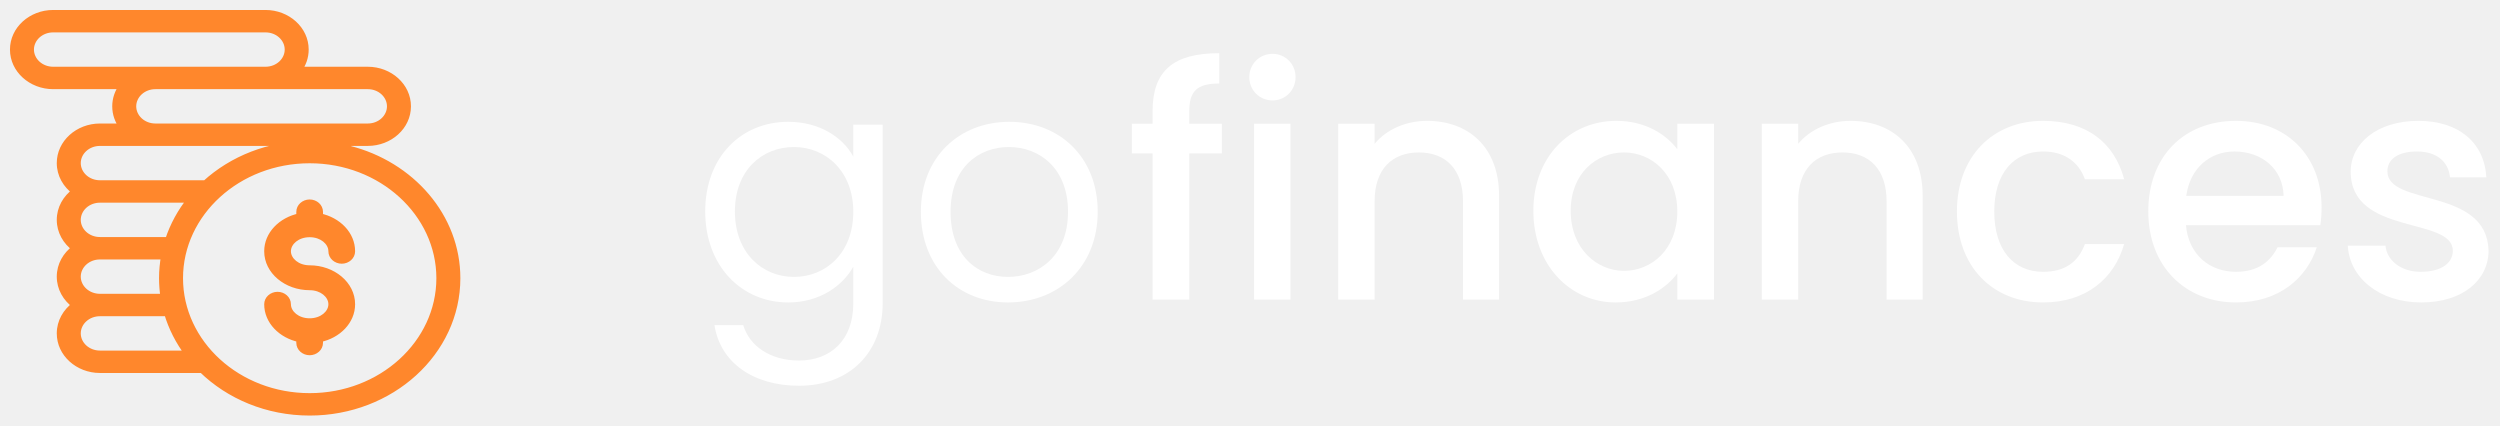
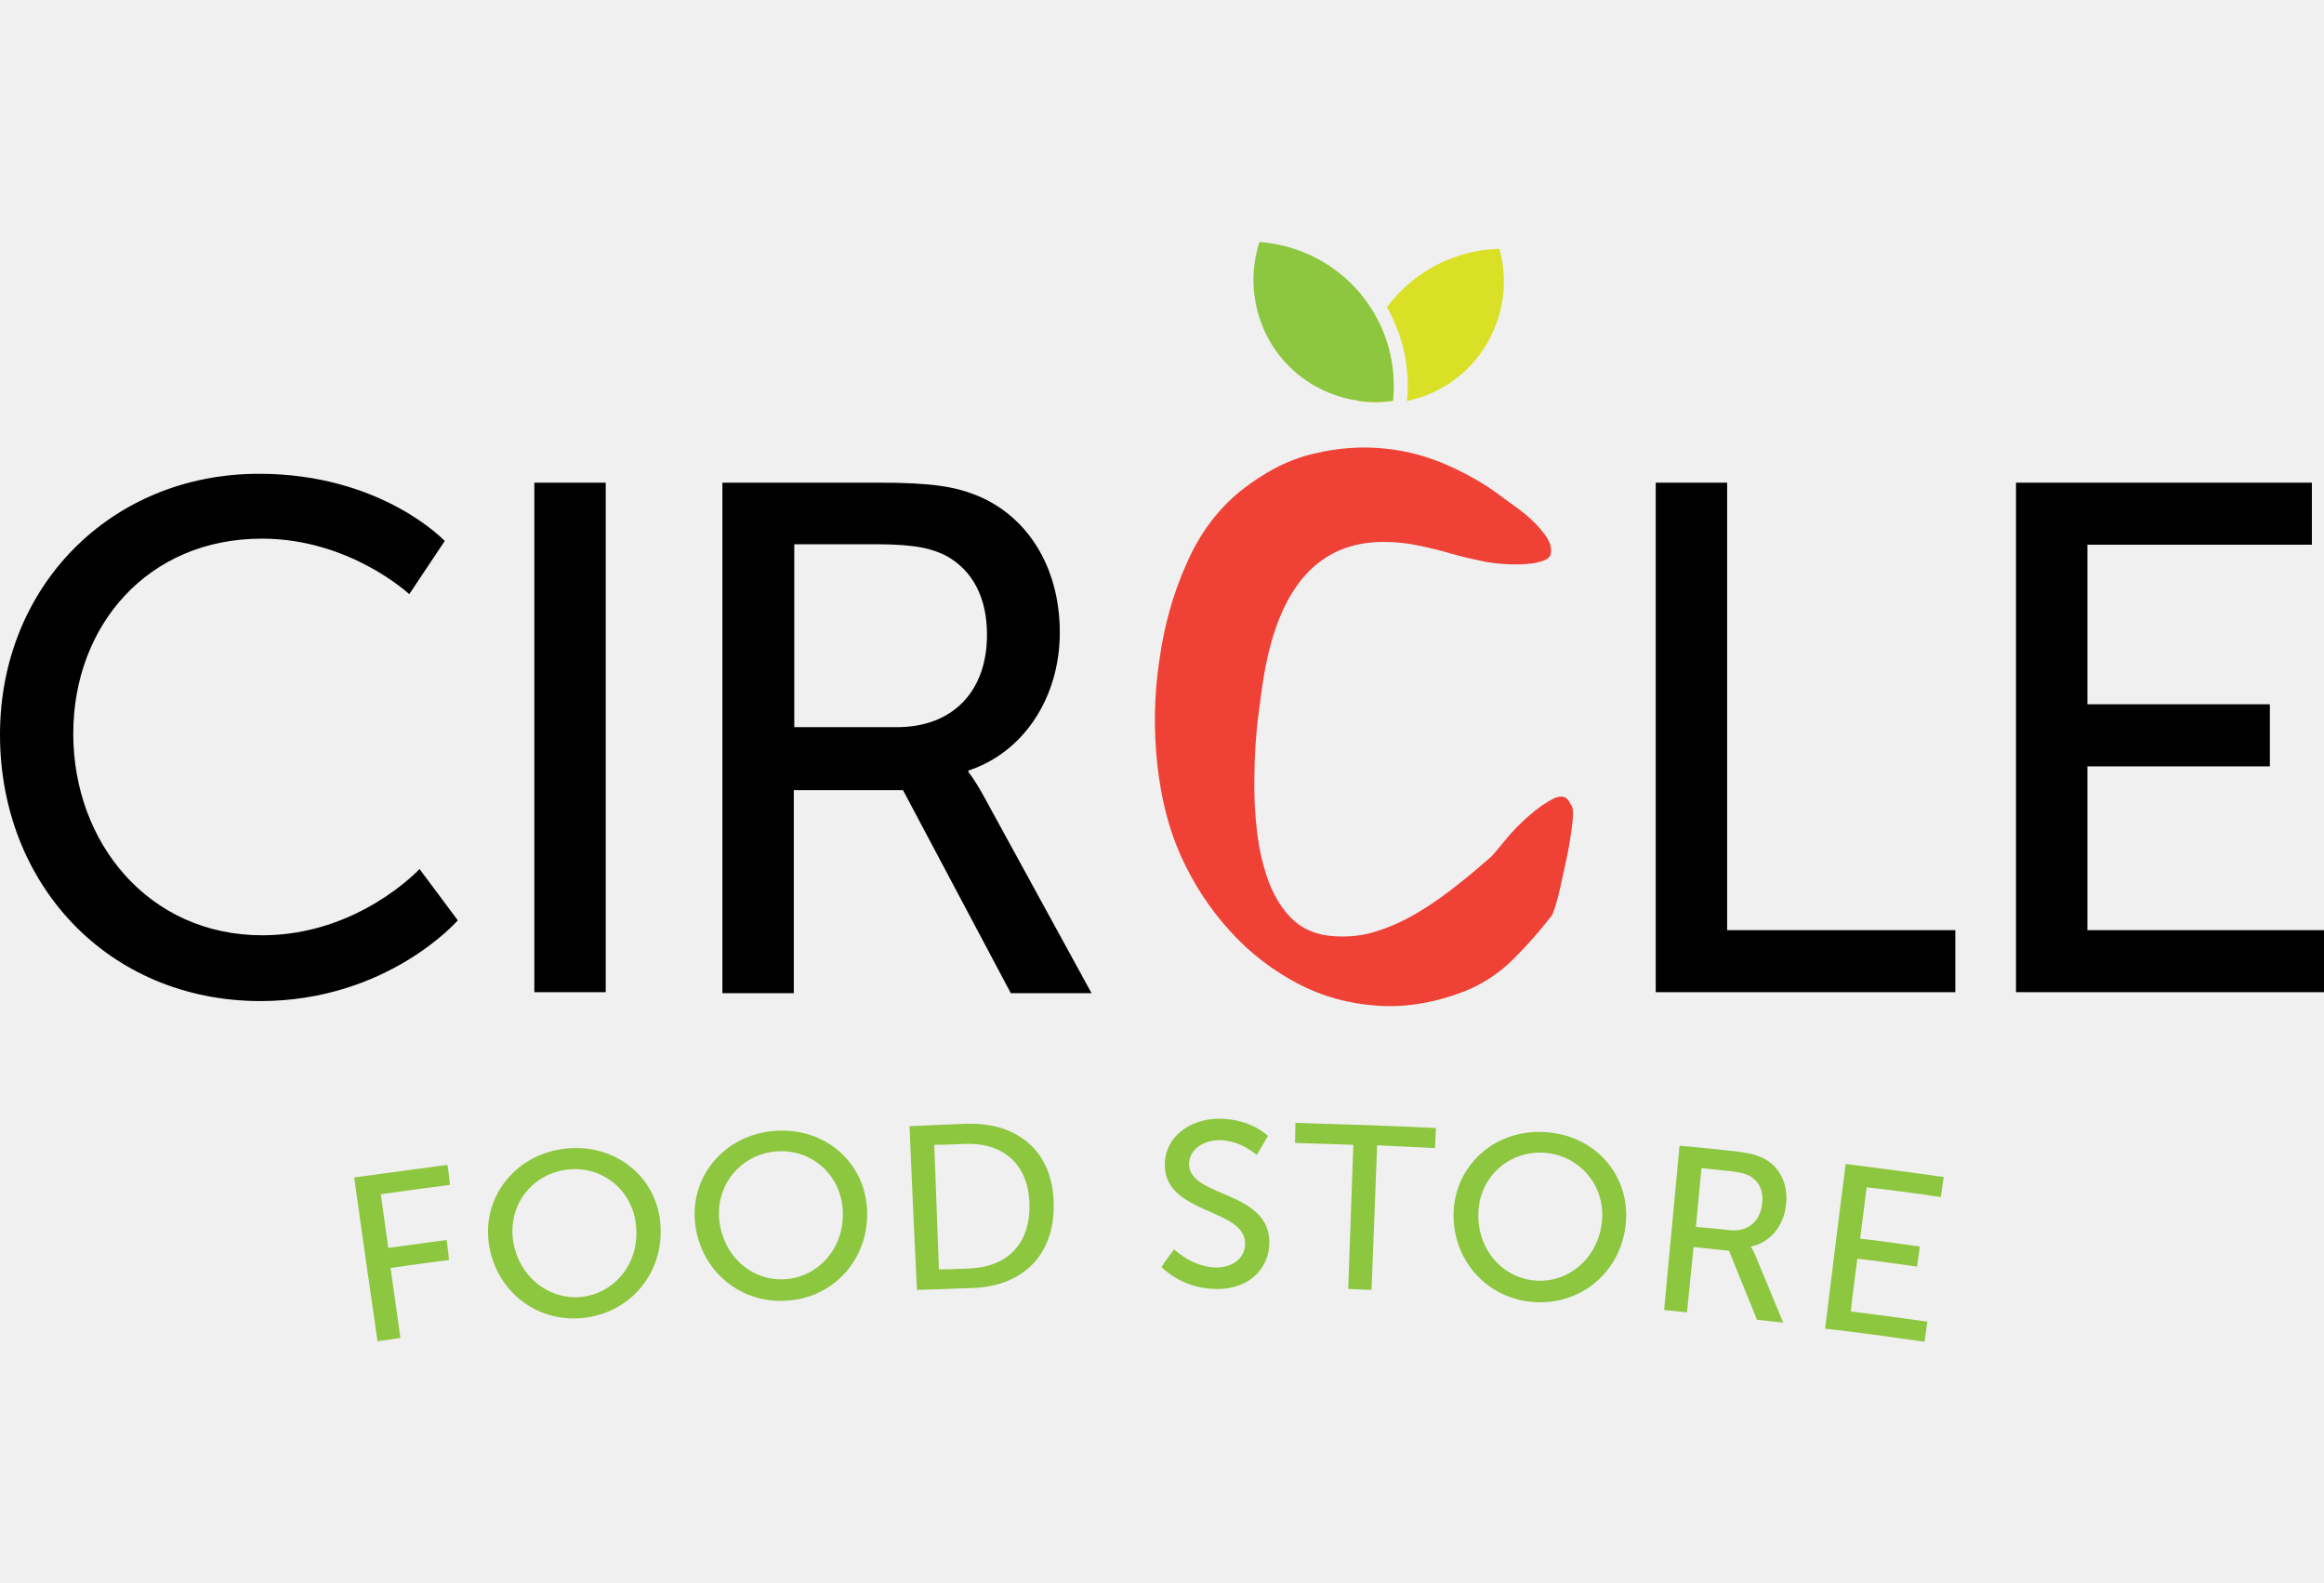
- <svg xmlns="http://www.w3.org/2000/svg" width="188" height="32" viewBox="0 0 188 32" fill="none">
-   <path fill-rule="evenodd" clip-rule="evenodd" d="M25.959 10.723C26.072 10.874 26.169 11.036 26.249 11.208C30.926 12.388 34.369 16.296 34.369 20.921C34.369 26.479 29.398 31 23.289 31C20.1 31 17.221 29.767 15.198 27.798H7.517C5.864 27.798 4.519 26.575 4.519 25.071C4.519 24.207 4.963 23.437 5.654 22.937C4.963 22.437 4.519 21.666 4.519 20.802C4.519 19.939 4.963 19.168 5.654 18.668C4.963 18.168 4.519 17.397 4.519 16.534C4.519 15.67 4.963 14.899 5.654 14.399C4.963 13.899 4.519 13.129 4.519 12.265C4.519 10.761 5.864 9.538 7.517 9.538H9.217C8.885 9.099 8.69 8.568 8.69 7.996C8.69 7.424 8.885 6.893 9.217 6.455H3.998C2.345 6.455 1 5.231 1 3.727C1 2.223 2.345 1 3.998 1H19.965C21.618 1 22.963 2.223 22.963 3.727C22.963 4.299 22.768 4.83 22.437 5.269H27.656C29.309 5.269 30.654 6.492 30.654 7.996C30.654 9.5 29.309 10.723 27.656 10.723H25.959ZM29.35 7.996C29.35 7.146 28.59 6.455 27.656 6.455H11.688C10.754 6.455 9.994 7.146 9.994 7.996C9.994 8.846 10.754 9.538 11.688 9.538H23.485H27.656C28.59 9.538 29.35 8.846 29.35 7.996ZM2.303 3.727C2.303 4.577 3.064 5.269 3.998 5.269H19.965C20.9 5.269 21.66 4.577 21.66 3.727C21.66 2.877 20.9 2.186 19.965 2.186H3.998C3.064 2.186 2.303 2.877 2.303 3.727ZM23.485 10.723H7.517C6.583 10.723 5.823 11.415 5.823 12.265C5.823 13.115 6.583 13.806 7.517 13.806H15.449C17.456 11.976 20.23 10.842 23.289 10.842C23.604 10.842 23.916 10.855 24.224 10.878C23.999 10.779 23.747 10.723 23.485 10.723ZM14.335 14.992H7.517C6.583 14.992 5.823 15.684 5.823 16.534C5.823 17.384 6.583 18.075 7.517 18.075H12.66C13.024 16.954 13.595 15.914 14.335 14.992ZM12.361 19.261H7.517C6.583 19.261 5.823 19.952 5.823 20.802C5.823 21.652 6.583 22.344 7.517 22.344H12.321C12.248 21.879 12.21 21.404 12.21 20.921C12.21 20.355 12.262 19.801 12.361 19.261ZM5.823 25.071C5.823 25.921 6.583 26.613 7.517 26.613H14.151C13.45 25.684 12.916 24.645 12.587 23.53H7.517C6.583 23.53 5.823 24.221 5.823 25.071ZM13.513 20.921C13.513 25.825 17.899 29.814 23.289 29.814C28.68 29.814 33.065 25.825 33.065 20.921C33.065 16.017 28.68 12.028 23.289 12.028C17.899 12.028 13.513 16.017 13.513 20.921ZM21.627 18.895C21.627 19.615 22.371 20.201 23.286 20.201C25.033 20.201 26.454 21.403 26.454 22.88C26.454 24.137 25.424 25.194 24.04 25.481V25.778C24.04 26.157 23.703 26.464 23.286 26.464C22.87 26.464 22.532 26.157 22.532 25.778V25.481C21.148 25.194 20.118 24.137 20.118 22.88C20.118 22.501 20.456 22.194 20.873 22.194C21.289 22.194 21.627 22.501 21.627 22.88C21.627 23.6 22.371 24.186 23.286 24.186C24.201 24.186 24.945 23.6 24.945 22.88C24.945 22.159 24.201 21.573 23.286 21.573C21.539 21.573 20.118 20.372 20.118 18.895C20.118 17.637 21.148 16.58 22.532 16.293V15.936C22.532 15.557 22.87 15.25 23.286 15.25C23.703 15.25 24.04 15.557 24.04 15.936V16.293C25.424 16.58 26.454 17.637 26.454 18.895C26.454 19.273 26.116 19.581 25.7 19.581C25.283 19.581 24.945 19.273 24.945 18.895C24.945 18.174 24.201 17.588 23.286 17.588C22.371 17.588 21.627 18.174 21.627 18.895Z" fill="#FF872C" />
-   <path d="M26.249 11.208L26.022 11.312L26.072 11.421L26.187 11.45L26.249 11.208ZM25.959 10.723V10.473H25.458L25.759 10.874L25.959 10.723ZM15.198 27.798L15.372 27.619L15.3 27.548H15.198V27.798ZM5.654 22.937L5.801 23.139L6.081 22.937L5.801 22.734L5.654 22.937ZM5.654 18.668L5.801 18.87L6.081 18.668L5.801 18.465L5.654 18.668ZM5.654 14.399L5.801 14.602L6.081 14.399L5.801 14.197L5.654 14.399ZM9.217 9.538V9.788H9.72L9.416 9.387L9.217 9.538ZM9.217 6.455L9.416 6.605L9.719 6.205H9.217V6.455ZM22.437 5.269L22.237 5.118L21.934 5.519H22.437V5.269ZM15.449 13.806V14.056H15.546L15.617 13.991L15.449 13.806ZM24.224 10.878L24.205 11.127L24.325 10.649L24.224 10.878ZM14.335 14.992L14.53 15.149L14.857 14.742H14.335V14.992ZM12.66 18.075V18.325H12.842L12.898 18.152L12.66 18.075ZM12.361 19.261L12.607 19.306L12.661 19.011H12.361V19.261ZM12.321 22.344V22.594H12.613L12.568 22.305L12.321 22.344ZM14.151 26.613V26.863H14.652L14.35 26.462L14.151 26.613ZM12.587 23.53L12.827 23.459L12.774 23.28H12.587V23.53ZM24.04 25.481L23.99 25.236L23.79 25.278V25.481H24.04ZM22.532 25.481H22.782V25.278L22.583 25.236L22.532 25.481ZM22.532 16.293L22.583 16.538L22.782 16.497V16.293H22.532ZM24.04 16.293H23.79V16.497L23.99 16.538L24.04 16.293ZM26.476 11.103C26.389 10.915 26.282 10.737 26.159 10.573L25.759 10.874C25.862 11.01 25.95 11.157 26.022 11.312L26.476 11.103ZM34.619 20.921C34.619 16.164 31.08 12.169 26.31 10.965L26.187 11.45C30.771 12.607 34.119 16.427 34.119 20.921H34.619ZM23.289 31.25C29.514 31.25 34.619 26.638 34.619 20.921H34.119C34.119 26.319 29.283 30.75 23.289 30.75V31.25ZM15.024 27.977C17.094 29.992 20.035 31.25 23.289 31.25V30.75C20.164 30.75 17.349 29.542 15.372 27.619L15.024 27.977ZM7.517 28.048H15.198V27.548H7.517V28.048ZM4.269 25.071C4.269 26.735 5.749 28.048 7.517 28.048V27.548C5.98 27.548 4.769 26.415 4.769 25.071H4.269ZM5.508 22.734C4.76 23.276 4.269 24.118 4.269 25.071H4.769C4.769 24.297 5.167 23.598 5.801 23.139L5.508 22.734ZM4.269 20.802C4.269 21.756 4.76 22.598 5.508 23.139L5.801 22.734C5.167 22.275 4.769 21.576 4.769 20.802H4.269ZM5.508 18.465C4.76 19.007 4.269 19.849 4.269 20.802H4.769C4.769 20.028 5.167 19.329 5.801 18.87L5.508 18.465ZM4.269 16.534C4.269 17.487 4.76 18.329 5.508 18.87L5.801 18.465C5.167 18.007 4.769 17.308 4.769 16.534H4.269ZM5.508 14.197C4.76 14.738 4.269 15.58 4.269 16.534H4.769C4.769 15.759 5.167 15.06 5.801 14.602L5.508 14.197ZM4.269 12.265C4.269 13.218 4.76 14.06 5.508 14.602L5.801 14.197C5.167 13.738 4.769 13.039 4.769 12.265H4.269ZM7.517 9.288C5.749 9.288 4.269 10.601 4.269 12.265H4.769C4.769 10.921 5.98 9.788 7.517 9.788V9.288ZM9.217 9.288H7.517V9.788H9.217V9.288ZM8.44 7.996C8.44 8.626 8.655 9.209 9.018 9.688L9.416 9.387C9.115 8.988 8.94 8.509 8.94 7.996H8.44ZM9.018 6.304C8.655 6.783 8.44 7.366 8.44 7.996H8.94C8.94 7.483 9.115 7.004 9.416 6.605L9.018 6.304ZM3.998 6.705H9.217V6.205H3.998V6.705ZM0.75 3.727C0.75 5.391 2.23 6.705 3.998 6.705V6.205C2.46 6.205 1.25 5.071 1.25 3.727H0.75ZM3.998 0.75C2.23 0.75 0.75 2.064 0.75 3.727H1.25C1.25 2.383 2.46 1.25 3.998 1.25V0.75ZM19.965 0.75H3.998V1.25H19.965V0.75ZM23.213 3.727C23.213 2.064 21.734 0.75 19.965 0.75V1.25C21.503 1.25 22.713 2.383 22.713 3.727H23.213ZM22.636 5.42C22.998 4.94 23.213 4.357 23.213 3.727H22.713C22.713 4.241 22.539 4.719 22.237 5.118L22.636 5.42ZM27.656 5.019H22.437V5.519H27.656V5.019ZM30.904 7.996C30.904 6.332 29.424 5.019 27.656 5.019V5.519C29.194 5.519 30.404 6.652 30.404 7.996H30.904ZM27.656 10.973C29.424 10.973 30.904 9.66 30.904 7.996H30.404C30.404 9.34 29.194 10.473 27.656 10.473V10.973ZM25.959 10.973H27.656V10.473H25.959V10.973ZM27.656 6.705C28.475 6.705 29.1 7.306 29.1 7.996H29.6C29.6 6.986 28.706 6.205 27.656 6.205V6.705ZM11.688 6.705H27.656V6.205H11.688V6.705ZM10.244 7.996C10.244 7.306 10.869 6.705 11.688 6.705V6.205C10.639 6.205 9.744 6.986 9.744 7.996H10.244ZM11.688 9.288C10.869 9.288 10.244 8.686 10.244 7.996H9.744C9.744 9.006 10.639 9.788 11.688 9.788V9.288ZM23.485 9.288H11.688V9.788H23.485V9.288ZM27.656 9.288H23.485V9.788H27.656V9.288ZM29.1 7.996C29.1 8.686 28.475 9.288 27.656 9.288V9.788C28.706 9.788 29.6 9.006 29.6 7.996H29.1ZM3.998 5.019C3.179 5.019 2.553 4.417 2.553 3.727H2.053C2.053 4.737 2.948 5.519 3.998 5.519V5.019ZM19.965 5.019H3.998V5.519H19.965V5.019ZM21.41 3.727C21.41 4.417 20.785 5.019 19.965 5.019V5.519C21.015 5.519 21.91 4.737 21.91 3.727H21.41ZM19.965 2.436C20.785 2.436 21.41 3.037 21.41 3.727H21.91C21.91 2.718 21.015 1.936 19.965 1.936V2.436ZM3.998 2.436H19.965V1.936H3.998V2.436ZM2.553 3.727C2.553 3.037 3.179 2.436 3.998 2.436V1.936C2.948 1.936 2.053 2.718 2.053 3.727H2.553ZM7.517 10.973H23.485V10.473H7.517V10.973ZM6.073 12.265C6.073 11.575 6.698 10.973 7.517 10.973V10.473C6.468 10.473 5.573 11.255 5.573 12.265H6.073ZM7.517 13.556C6.698 13.556 6.073 12.955 6.073 12.265H5.573C5.573 13.275 6.468 14.056 7.517 14.056V13.556ZM15.449 13.556H7.517V14.056H15.449V13.556ZM23.289 10.592C20.168 10.592 17.334 11.749 15.28 13.622L15.617 13.991C17.578 12.203 20.292 11.092 23.289 11.092V10.592ZM24.243 10.629C23.929 10.605 23.611 10.592 23.289 10.592V11.092C23.598 11.092 23.903 11.104 24.205 11.127L24.243 10.629ZM23.485 10.973C23.712 10.973 23.929 11.021 24.123 11.107L24.325 10.649C24.068 10.536 23.782 10.473 23.485 10.473V10.973ZM7.517 15.242H14.335V14.742H7.517V15.242ZM6.073 16.534C6.073 15.843 6.698 15.242 7.517 15.242V14.742C6.468 14.742 5.573 15.524 5.573 16.534H6.073ZM7.517 17.825C6.698 17.825 6.073 17.224 6.073 16.534H5.573C5.573 17.543 6.468 18.325 7.517 18.325V17.825ZM12.66 17.825H7.517V18.325H12.66V17.825ZM14.14 14.836C13.383 15.78 12.796 16.847 12.422 17.998L12.898 18.152C13.252 17.061 13.809 16.048 14.53 15.149L14.14 14.836ZM7.517 19.511H12.361V19.011H7.517V19.511ZM6.073 20.802C6.073 20.112 6.698 19.511 7.517 19.511V19.011C6.468 19.011 5.573 19.793 5.573 20.802H6.073ZM7.517 22.094C6.698 22.094 6.073 21.492 6.073 20.802H5.573C5.573 21.812 6.468 22.594 7.517 22.594V22.094ZM12.321 22.094H7.517V22.594H12.321V22.094ZM11.96 20.921C11.96 21.417 11.999 21.905 12.074 22.382L12.568 22.305C12.497 21.853 12.46 21.391 12.46 20.921H11.96ZM12.115 19.216C12.014 19.771 11.96 20.34 11.96 20.921H12.46C12.46 20.371 12.511 19.832 12.607 19.306L12.115 19.216ZM7.517 26.363C6.698 26.363 6.073 25.761 6.073 25.071H5.573C5.573 26.081 6.468 26.863 7.517 26.863V26.363ZM14.151 26.363H7.517V26.863H14.151V26.363ZM12.347 23.6C12.685 24.746 13.233 25.812 13.951 26.763L14.35 26.462C13.667 25.557 13.147 24.544 12.827 23.459L12.347 23.6ZM7.517 23.78H12.587V23.28H7.517V23.78ZM6.073 25.071C6.073 24.381 6.698 23.78 7.517 23.78V23.28C6.468 23.28 5.573 24.061 5.573 25.071H6.073ZM23.289 29.564C18.014 29.564 13.763 25.665 13.763 20.921H13.263C13.263 25.985 17.784 30.064 23.289 30.064V29.564ZM32.815 20.921C32.815 25.665 28.564 29.564 23.289 29.564V30.064C28.795 30.064 33.315 25.985 33.315 20.921H32.815ZM23.289 12.278C28.564 12.278 32.815 16.177 32.815 20.921H33.315C33.315 15.857 28.795 11.778 23.289 11.778V12.278ZM13.763 20.921C13.763 16.177 18.014 12.278 23.289 12.278V11.778C17.784 11.778 13.263 15.857 13.263 20.921H13.763ZM23.286 19.951C22.45 19.951 21.877 19.424 21.877 18.895H21.377C21.377 19.805 22.292 20.451 23.286 20.451V19.951ZM26.704 22.88C26.704 21.227 25.13 19.951 23.286 19.951V20.451C24.936 20.451 26.204 21.578 26.204 22.88H26.704ZM24.091 25.726C25.559 25.422 26.704 24.285 26.704 22.88H26.204C26.204 23.989 25.289 24.967 23.99 25.236L24.091 25.726ZM24.29 25.778V25.481H23.79V25.778H24.29ZM23.286 26.714C23.818 26.714 24.29 26.316 24.29 25.778H23.79C23.79 25.997 23.587 26.214 23.286 26.214V26.714ZM22.282 25.778C22.282 26.316 22.754 26.714 23.286 26.714V26.214C22.985 26.214 22.782 25.997 22.782 25.778H22.282ZM22.282 25.481V25.778H22.782V25.481H22.282ZM19.868 22.88C19.868 24.285 21.013 25.422 22.481 25.726L22.583 25.236C21.283 24.967 20.368 23.989 20.368 22.88H19.868ZM20.873 21.944C20.341 21.944 19.868 22.341 19.868 22.88H20.368C20.368 22.661 20.571 22.444 20.873 22.444V21.944ZM21.877 22.88C21.877 22.341 21.404 21.944 20.873 21.944V22.444C21.174 22.444 21.377 22.661 21.377 22.88H21.877ZM23.286 23.936C22.45 23.936 21.877 23.41 21.877 22.88H21.377C21.377 23.791 22.292 24.436 23.286 24.436V23.936ZM24.695 22.88C24.695 23.41 24.122 23.936 23.286 23.936V24.436C24.28 24.436 25.195 23.791 25.195 22.88H24.695ZM23.286 21.823C24.122 21.823 24.695 22.35 24.695 22.88H25.195C25.195 21.969 24.28 21.323 23.286 21.323V21.823ZM19.868 18.895C19.868 20.547 21.442 21.823 23.286 21.823V21.323C21.637 21.323 20.368 20.196 20.368 18.895H19.868ZM22.481 16.048C21.013 16.353 19.868 17.489 19.868 18.895H20.368C20.368 17.785 21.283 16.807 22.583 16.538L22.481 16.048ZM22.282 15.936V16.293H22.782V15.936H22.282ZM23.286 15C22.754 15 22.282 15.397 22.282 15.936H22.782C22.782 15.717 22.985 15.5 23.286 15.5V15ZM24.29 15.936C24.29 15.397 23.818 15 23.286 15V15.5C23.587 15.5 23.79 15.717 23.79 15.936H24.29ZM24.29 16.293V15.936H23.79V16.293H24.29ZM26.704 18.895C26.704 17.489 25.559 16.353 24.091 16.048L23.99 16.538C25.289 16.807 26.204 17.785 26.204 18.895H26.704ZM25.7 19.831C26.232 19.831 26.704 19.433 26.704 18.895H26.204C26.204 19.113 26.001 19.331 25.7 19.331V19.831ZM24.695 18.895C24.695 19.433 25.168 19.831 25.7 19.831V19.331C25.398 19.331 25.195 19.113 25.195 18.895H24.695ZM23.286 17.838C24.122 17.838 24.695 18.364 24.695 18.895H25.195C25.195 17.984 24.28 17.338 23.286 17.338V17.838ZM21.877 18.895C21.877 18.364 22.45 17.838 23.286 17.838V17.338C22.292 17.338 21.377 17.984 21.377 18.895H21.877Z" fill="#FF872C" />
-   <path d="M53.032 15.904C53.032 19.984 55.744 22.744 59.272 22.744C61.672 22.744 63.376 21.472 64.168 20.056V22.816C64.168 25.624 62.416 27.112 60.088 27.112C57.928 27.112 56.368 26.032 55.888 24.448H53.728C54.16 27.256 56.632 29.008 60.088 29.008C63.952 29.008 66.376 26.44 66.376 22.816V9.376H64.168V11.776C63.4 10.36 61.672 9.16 59.272 9.16C55.744 9.16 53.032 11.8 53.032 15.904ZM64.168 15.928C64.168 19.024 62.104 20.824 59.704 20.824C57.304 20.824 55.264 19 55.264 15.904C55.264 12.808 57.304 11.056 59.704 11.056C62.104 11.056 64.168 12.88 64.168 15.928Z" fill="white" />
-   <path d="M82.547 15.928C82.547 11.776 79.643 9.16 75.899 9.16C72.179 9.16 69.251 11.776 69.251 15.928C69.251 20.104 72.083 22.744 75.803 22.744C79.547 22.744 82.547 20.104 82.547 15.928ZM71.483 15.928C71.483 12.616 73.571 11.056 75.875 11.056C78.131 11.056 80.315 12.616 80.315 15.928C80.315 19.264 78.083 20.824 75.803 20.824C73.523 20.824 71.483 19.264 71.483 15.928Z" fill="white" />
-   <path d="M86.674 22.528H89.434V11.536H91.882V9.304H89.434V8.368C89.434 6.856 90.01 6.28 91.69 6.28V4C88.234 4 86.674 5.32 86.674 8.368V9.304H85.114V11.536H86.674V22.528Z" fill="white" />
-   <path d="M94.307 22.528H97.043V9.304H94.307V22.528ZM95.699 7.552C96.659 7.552 97.427 6.784 97.427 5.8C97.427 4.816 96.659 4.048 95.699 4.048C94.715 4.048 93.947 4.816 93.947 5.8C93.947 6.784 94.715 7.552 95.699 7.552Z" fill="white" />
-   <path d="M110.019 22.528H112.731V14.728C112.731 11.032 110.403 9.088 107.307 9.088C105.723 9.088 104.259 9.736 103.371 10.816V9.304H100.635V22.528H103.371V15.136C103.371 12.712 104.691 11.464 106.707 11.464C108.699 11.464 110.019 12.712 110.019 15.136V22.528Z" fill="white" />
-   <path d="M115.309 15.856C115.309 19.936 118.069 22.744 121.501 22.744C123.709 22.744 125.293 21.688 126.133 20.56V22.528H128.893V9.304H126.133V11.224C125.317 10.144 123.781 9.088 121.549 9.088C118.069 9.088 115.309 11.776 115.309 15.856ZM126.133 15.904C126.133 18.76 124.189 20.368 122.125 20.368C120.085 20.368 118.117 18.712 118.117 15.856C118.117 13 120.085 11.464 122.125 11.464C124.189 11.464 126.133 13.072 126.133 15.904Z" fill="white" />
-   <path d="M141.871 22.528H144.583V14.728C144.583 11.032 142.255 9.088 139.159 9.088C137.575 9.088 136.111 9.736 135.223 10.816V9.304H132.487V22.528H135.223V15.136C135.223 12.712 136.543 11.464 138.559 11.464C140.551 11.464 141.871 12.712 141.871 15.136V22.528Z" fill="white" />
-   <path d="M147.161 15.904C147.161 20.056 149.849 22.744 153.641 22.744C156.881 22.744 158.993 20.944 159.737 18.352H156.785C156.281 19.72 155.273 20.44 153.641 20.44C151.433 20.44 149.969 18.808 149.969 15.904C149.969 13.024 151.433 11.392 153.641 11.392C155.273 11.392 156.329 12.208 156.785 13.48H159.737C158.993 10.696 156.881 9.088 153.641 9.088C149.849 9.088 147.161 11.776 147.161 15.904Z" fill="white" />
-   <path d="M168.031 11.392C170.071 11.392 171.679 12.688 171.727 14.728H164.407C164.695 12.64 166.183 11.392 168.031 11.392ZM174.223 18.592H171.271C170.767 19.624 169.831 20.44 168.151 20.44C166.135 20.44 164.575 19.12 164.383 16.936H174.487C174.559 16.48 174.583 16.048 174.583 15.592C174.583 11.704 171.919 9.088 168.151 9.088C164.239 9.088 161.551 11.752 161.551 15.904C161.551 20.056 164.359 22.744 168.151 22.744C171.391 22.744 173.479 20.896 174.223 18.592Z" fill="white" />
-   <path d="M187.14 18.832C186.996 14.056 179.532 15.544 179.532 12.88C179.532 11.992 180.3 11.392 181.764 11.392C183.252 11.392 184.14 12.184 184.236 13.336H186.972C186.828 10.696 184.86 9.088 181.86 9.088C178.74 9.088 176.772 10.792 176.772 12.904C176.772 17.752 184.452 16.264 184.452 18.856C184.452 19.768 183.612 20.44 182.028 20.44C180.516 20.44 179.484 19.552 179.388 18.472H176.556C176.676 20.872 178.908 22.744 182.076 22.744C185.196 22.744 187.14 21.064 187.14 18.832Z" fill="white" />
+ <svg xmlns="http://www.w3.org/2000/svg" id="Layer_1" viewBox="0 0 498 235.4" width="188" height="128">
+   <style>.st0{fill:#8dc63f}.st1{fill:#d9e026}.st2{fill:#ef4136}.st3{display:none}</style>
+   <g id="Layer_1_1_">
+     <path class="st0" d="M75.9 200.5c6.6-.9 13.3-1.8 20-2.7.2 1.4.4 2.8.5 4.3-4.9.6-9.9 1.3-14.8 2 .5 3.8 1.1 7.7 1.6 11.5 4.2-.6 8.3-1.1 12.5-1.7.2 1.4.4 2.8.5 4.3-4.2.5-8.3 1.1-12.5 1.7l2.1 15c-1.6.2-3.3.5-4.9.7-1.7-11.8-3.4-23.5-5-35.1zM121.3 194.3c10.5-1.1 19.4 6 20.2 16.1.9 10.4-6.3 19.1-16.5 20.2-10.2 1.1-19-6-20.3-16.3-1.2-10.1 6.1-18.9 16.6-20zm3.3 31.8c7.2-.8 12.5-7.3 11.7-15.2-.7-7.7-7.2-12.9-14.6-12.1-7.4.8-12.7 7.2-11.8 14.9 1 7.8 7.5 13.1 14.7 12.4zM166.2 190.5c10.6-.7 19.1 6.7 19.6 16.9.5 10.4-7 18.9-17.2 19.5-10.2.7-18.8-6.7-19.7-17.1-.8-10.1 6.8-18.6 17.3-19.3zm2.1 31.8c7.2-.5 12.7-6.8 12.3-14.7-.4-7.7-6.7-13.2-14.1-12.7-7.4.5-13 6.8-12.4 14.4.7 8 7 13.5 14.2 13zM194.9 189.5c4-.2 8.1-.3 12.1-.5 11.2-.4 18.6 6 18.8 17.1.2 11.2-6.8 17.8-17.6 18.1-3.9.1-7.8.3-11.7.4-.6-11.6-1.1-23.3-1.6-35.1zm12.8 30.5c8-.3 13.1-5.1 12.9-13.8-.2-8.6-5.7-13.2-13.8-12.9-2.2.1-4.4.2-6.6.2.3 8.9.7 17.8 1 26.7 2.2 0 4.3-.1 6.5-.2zM251.6 215.9s3.8 3.8 9 3.9c3.3 0 6.2-1.8 6.2-5.1.1-7.7-17.3-6.2-17.2-17 0-5.5 4.9-9.8 11.8-9.8 6.8.1 10.3 3.7 10.3 3.7-.8 1.4-1.6 2.7-2.4 4.1 0 0-3.3-3.1-7.9-3.2-3.9 0-6.6 2.3-6.6 5.1 0 7.3 17.4 5.6 17.2 17-.1 5.5-4.4 9.9-11.4 9.8-7.5-.1-11.7-4.7-11.7-4.7.8-1.3 1.7-2.5 2.7-3.8zM290 193.5c-4.1-.1-8.3-.3-12.5-.4 0-1.4.1-2.9.1-4.3 10 .3 20.1.6 30.1 1.1-.1 1.4-.1 2.9-.2 4.3-4.1-.2-8.3-.4-12.4-.6-.4 10.3-.8 20.7-1.2 31-1.7-.1-3.3-.1-5-.2.4-10.3.7-20.6 1.1-30.9zM331.3 190.8c10.6.7 18 9.3 17.1 19.4-.9 10.4-9.5 17.7-19.7 17-10.2-.7-17.7-9.2-17.2-19.6.6-10.2 9.3-17.6 19.8-16.8zm-2.2 31.8c7.2.5 13.5-5 14.2-12.9.6-7.7-4.9-13.9-12.3-14.5-7.4-.5-13.8 4.9-14.2 12.6-.4 8 5.1 14.3 12.3 14.8zM359.9 193.7c3.7.3 7.4.7 11.1 1.1 3.8.4 5.4.9 6.7 1.5 3.6 1.7 5.6 5.6 5 10.2-.5 4.5-3.5 8-7.5 8.8v.1s.4.5.9 1.7c2 4.8 4 9.6 6 14.5-1.9-.2-3.7-.4-5.6-.6-2-4.9-4-9.9-6-14.8-2.5-.3-5.1-.5-7.6-.8-.5 4.7-.9 9.3-1.4 14-1.6-.2-3.3-.3-4.9-.5 1.1-11.8 2.2-23.5 3.3-35.2zm10.7 18.1c3.9.4 6.6-1.8 7-5.7.3-2.6-.5-4.5-2.3-5.7-.9-.6-2.1-1-4.9-1.3-1.9-.2-3.9-.4-5.8-.6l-1.2 12.6c2.4.2 4.8.4 7.2.7zM395.5 197.6c7 .9 14 1.8 21 2.8-.2 1.4-.4 2.8-.6 4.3-5.3-.8-10.6-1.5-15.9-2.1-.5 3.7-.9 7.3-1.4 11 4.3.5 8.5 1.1 12.8 1.7-.2 1.4-.4 2.8-.6 4.3-4.3-.6-8.5-1.2-12.8-1.7-.5 3.8-1 7.5-1.4 11.3 5.5.7 10.9 1.4 16.4 2.2-.2 1.4-.4 2.8-.6 4.3-7.1-1-14.2-2-21.3-2.8 1.5-12 2.9-23.7 4.4-35.3z" />
+     <g>
+       <path d="M55.5 49.7c26.3 0 39.8 14.4 39.8 14.4l-7.6 11.4S75 63.6 56.1 63.6c-24.4 0-40.4 18.6-40.4 41.8 0 23.4 16.2 43.2 40.5 43.2 20.6 0 33.7-14.2 33.7-14.2l8.2 11s-15 17.3-42.4 17.3C23.1 162.6 0 137.6 0 105.6c0-31.8 23.8-55.9 55.5-55.9zM114.5 51.6h15.3v109.2h-15.3V51.6zM154.9 51.6h33.4c11.4 0 16.2.9 20.4 2.5 11.1 4.2 18.4 15.2 18.4 29.6 0 13.9-7.7 25.7-19.6 29.6v.3s1.2 1.4 3.2 5l23.2 42.4h-17.3l-23.1-43.5h-23.4V161h-15.3V51.6zm37.3 52.4c11.9 0 19.3-7.6 19.3-19.8 0-8-3.1-13.8-8.7-16.9-2.9-1.5-6.5-2.5-15-2.5h-17.6V104h22zM354.8 51.6h15.3v95.9H419v13.3h-64.2V51.6zM432 51.6h63.4v13.3h-48.1v34.2h39.1v13.3h-39.1v35.1H498v13.3h-66V51.6z" />
+     </g>
+     <g>
+       <path class="st1" d="M293.4 20.7c-1.8 4.4-2.5 9-2.3 13.4 1.2.2 2.4.3 3.6.3 1.3 0 2.5-.1 3.8-.3.6-6-.5-12-3.2-17.2-.7 1.1-1.4 2.4-1.9 3.8zM321.3 1.5c-9.4.2-18.4 4.8-24.1 12.5 3.4 6 5 12.9 4.3 20.1 8.2-1.7 15.4-7.3 18.8-15.7 2.3-5.6 2.5-11.5 1-16.9z" />
+     </g>
+     <g>
+       <path class="st2" d="M336.9 124.9c-.3 2.4-.7 5-1.3 7.7s-1.1 5.2-1.7 7.6c-.6 2.3-1.1 3.8-1.4 4.2-2.4 3.1-5.1 6.2-8.1 9.2-3 3-6.4 5.3-10.3 6.9-6.4 2.5-12.6 3.6-18.8 3.2-6.2-.4-12-2-17.3-4.8-5.3-2.8-10.2-6.5-14.5-11.3-4.3-4.7-7.8-10.1-10.5-16.1-2.5-5.6-4.2-12.1-5-19.5-.8-7.3-.7-14.7.4-22.1 1-7.4 2.9-14.3 5.8-20.8 2.8-6.5 6.7-11.7 11.6-15.7 5.2-4.1 10.4-6.8 15.7-8 5.3-1.3 10.4-1.6 15.3-1.1s9.5 1.8 13.7 3.7c4.2 1.9 7.8 4 10.6 6.1.8.6 2.3 1.7 4.4 3.2 2.1 1.6 3.8 3.2 5.2 5 1.4 1.7 1.9 3.3 1.6 4.6-.3 1.3-2.4 2-6.2 2.2-2.6.1-5.2-.1-7.6-.5-2.4-.5-4.8-1-7.2-1.7-2.4-.7-4.8-1.3-7.2-1.8-2.4-.5-4.9-.8-7.6-.8-13.8 0-22.3 9.4-25.6 28.3-.5 2.9-.9 6.2-1.4 10-.4 3.8-.7 7.7-.7 11.9-.1 4.1.1 8.2.6 12.2s1.4 7.6 2.6 10.8c1.3 3.2 3 5.9 5.2 7.9s5.1 3.2 8.7 3.4c3.2.2 6.4-.1 9.5-1.2 3.1-1 6-2.4 8.8-4.1 2.8-1.7 5.5-3.6 8.1-5.7 2.6-2 5-4.1 7.3-6.1.4-.4 1.3-1.5 2.8-3.3 1.5-1.9 3.2-3.6 5.1-5.3 1.9-1.7 3.7-2.9 5.4-3.8 1.7-.8 2.9-.5 3.6 1.1.4.7.5 1.1.5 1.2s0 0-.1-.2-.2-.5-.5-1c.8.5.8 2.1.5 4.5z" />
+     </g>
+     <path class="st0" d="M283 4c-4.2-2.4-8.6-3.6-13.1-4-3.8 11.6.9 24.7 11.9 30.9 4.1 2.3 8.5 3.4 12.9 3.4 1.3 0 2.5-.1 3.8-.3 1.2-11.8-4.5-23.8-15.5-30z" />
+   </g>
</svg>
